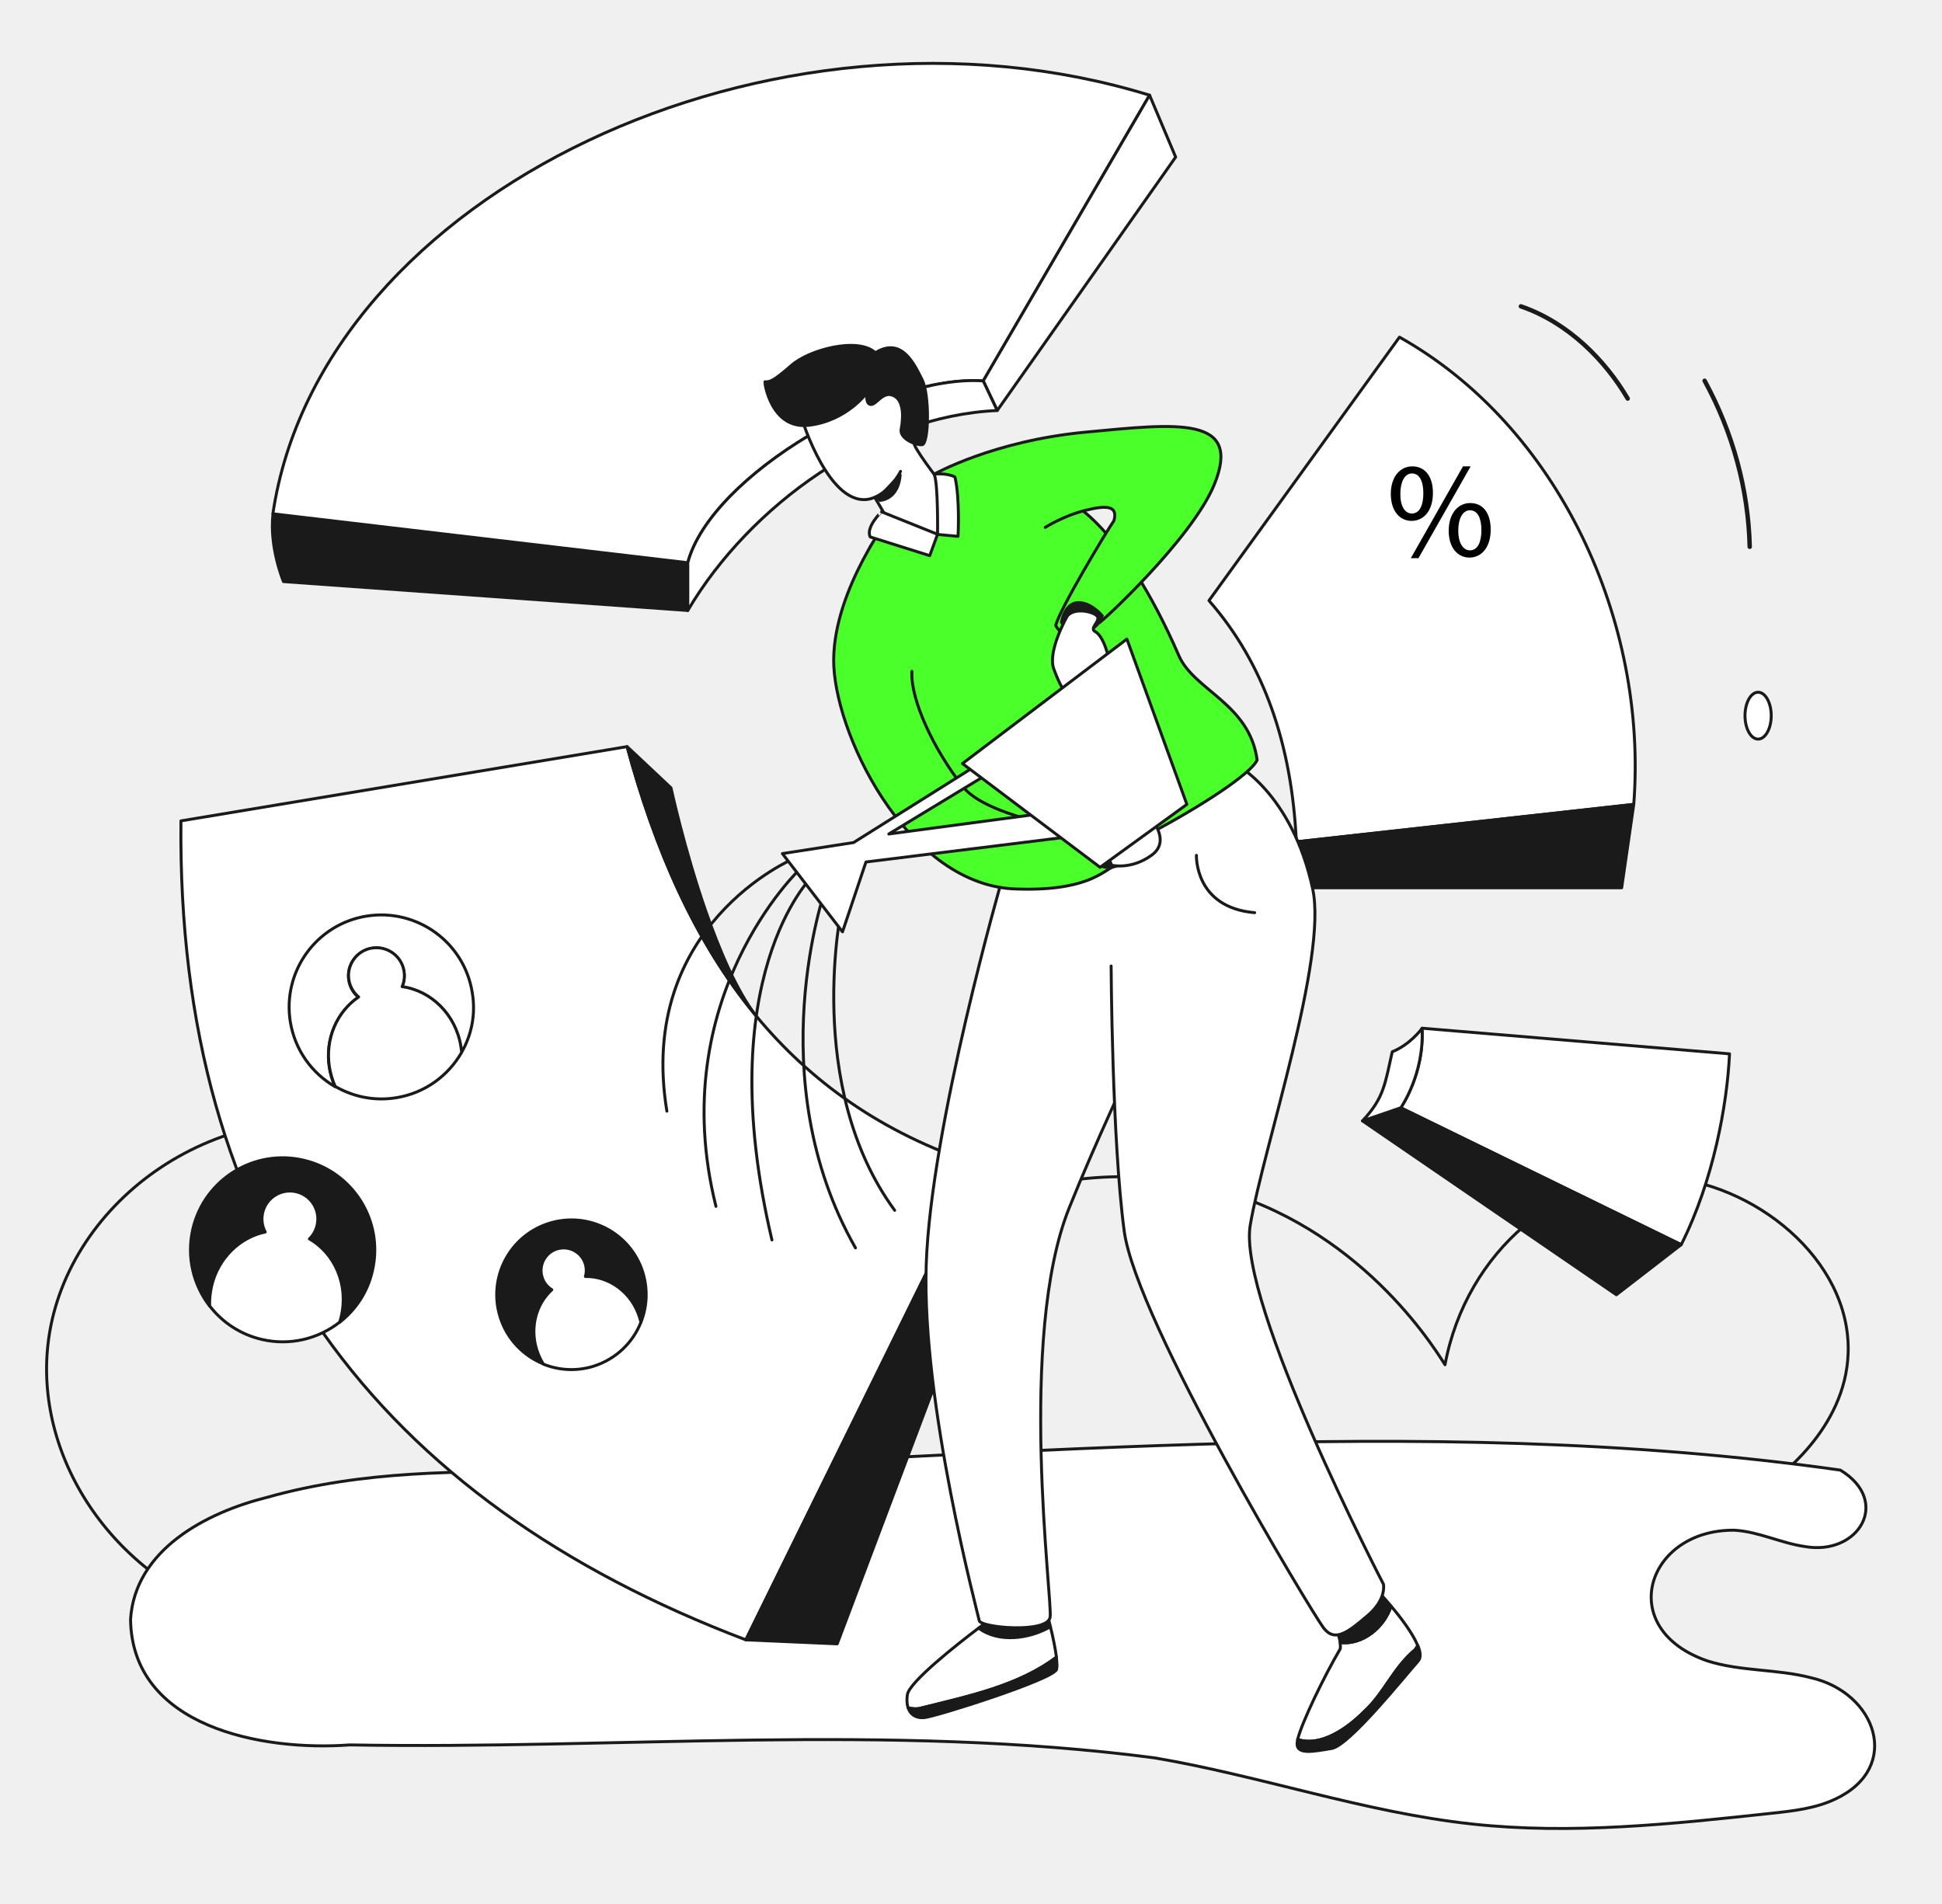
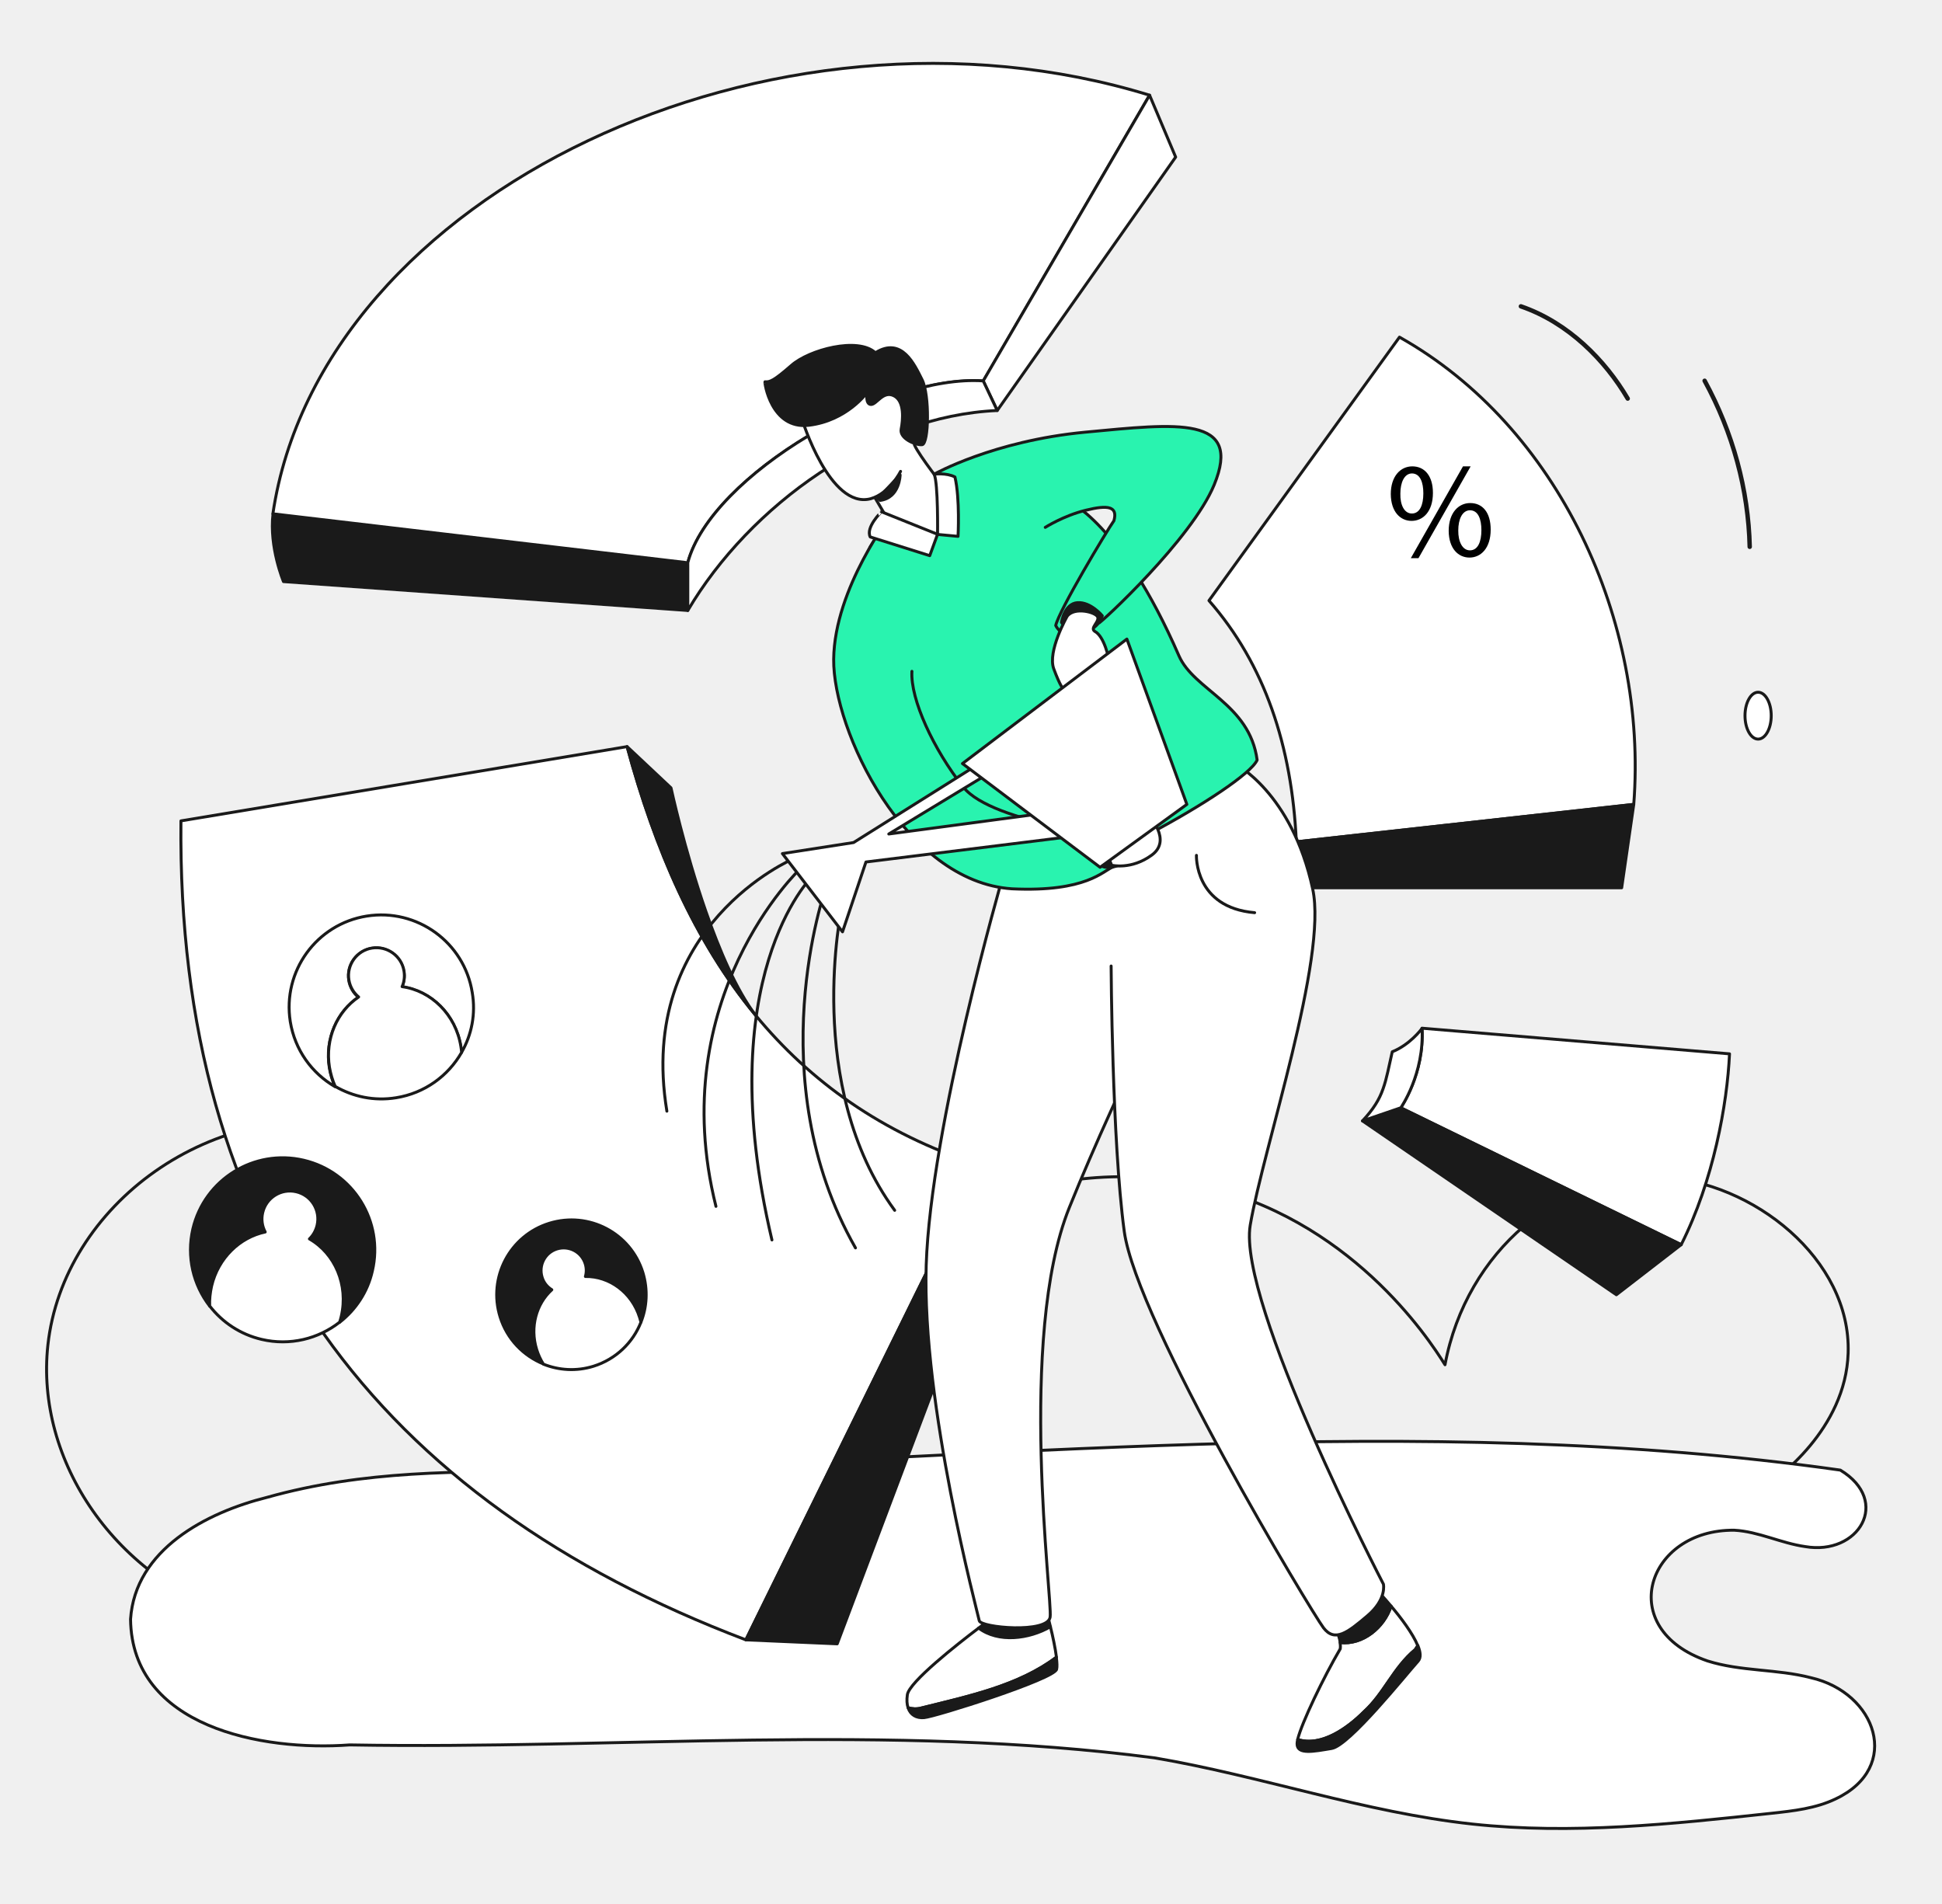
<svg xmlns="http://www.w3.org/2000/svg" version="1.1" id="Layer_1" x="0px" y="0px" viewBox="0 0 1318 1292" style="enable-background:new 0 0 1318 1292;" xml:space="preserve">
  <style type="text/css">
	.st0{fill:none;stroke:#1A1A1A;stroke-width:2;stroke-linecap:round;stroke-linejoin:round;stroke-miterlimit:10;}
	.st1{fill:#FFFFFF;stroke:#1A1A1A;stroke-width:2;stroke-linecap:round;stroke-linejoin:round;stroke-miterlimit:10;}
	.st2{fill:#1A1A1A;stroke:#1A1A1A;stroke-width:2;stroke-linecap:round;stroke-linejoin:round;stroke-miterlimit:10;}
	.st3{fill:none;stroke:#1A1A1A;stroke-width:3;stroke-linecap:round;stroke-linejoin:round;stroke-miterlimit:10;}
- 	.st4{fill:#4BFF2A;stroke:#1A1A1A;stroke-width:2;stroke-linecap:round;stroke-linejoin:round;stroke-miterlimit:10;}
+ 	.st4{fill:#29F3AF;stroke:#1A1A1A;stroke-width:2;stroke-linecap:round;stroke-linejoin:round;stroke-miterlimit:10;}
</style>
  <g>
    <path class="st0" d="M165.3,1098.7c-87-26-141.4-107.5-132.8-185.9C42.8,818.5,143,742.2,253,764.2c92.1,54,184.2,108,276.2,162   c67.4-96.6,180.1-144.7,284.2-122.1c102.3,22.2,155.9,103.8,167.3,122.1c14.5-77.7,79.6-130.5,146.1-127.4   c62.9,2.9,129.6,55.8,127.5,119.5c-1.7,52-48.4,85.2-55.8,90.3C854.1,1038.6,509.7,1068.6,165.3,1098.7z" />
    <path class="st1" d="M181.2,1016.2c-41.3,10.3-89.5,35.5-92.6,82.7c0.9,73.2,89.3,89.7,148.7,85.3c181.8,3.2,365.7-14.9,546.3,8.8   c72.4,12.3,142.6,37,215.6,44.9c67.5,7.3,135.6,0,203.1-7.3c14.9-1.6,30.1-3.3,43.6-9.8c45.2-21.4,27.6-72.1-16.9-82.2   c-23-6-47.6-4.2-70.2-11.4c-63.4-21.8-41.2-89.4,18.3-88.7c16.4,0.9,31.7,8.8,48,11.1c36.3,6.3,58.7-30.8,23.9-51.9   c-286.8-40.6-581.8-6.5-870.5,0.9C311.1,998.7,247.1,997.7,181.2,1016.2z" />
    <g>
      <path class="st2" d="M466.8,381.8v32.5l-274.4-19.6c0,0-9.8-23.3-7.1-46L466.8,381.8z" />
      <path class="st1" d="M780.2,64.6l-112.9,194c-66.1-4.7-184.6,63.7-200.5,123.3l-281.6-33.2C217.5,130.5,525.2-13.8,780.2,64.6z" />
      <polygon class="st1" points="797.9,106.6 676.8,278.6 667.3,258.5 780.2,64.6   " />
      <path class="st1" d="M676.8,278.6c-83.8,3.7-167.9,64.3-210,135.7v-32.5c15.9-59.6,134.4-128,200.5-123.3L676.8,278.6z" />
    </g>
    <g>
      <path class="st1" d="M664.7,790.7l-158.5,322.2c-249.7-94.8-386.3-273.6-383.4-555.8l302.8-50.4c18.8,69.5,45.8,132.1,87.2,182.3    c37,44.9,85.6,80,150.3,101.2C663.6,790.4,664.1,790.6,664.7,790.7z" />
      <polygon class="st2" points="685,805.5 568.2,1115.6 506.2,1112.9 664.7,790.7   " />
      <path class="st2" d="M512.8,689c-41.4-50.2-68.3-112.8-87.2-182.3l29.8,28c0,0,8.9,41.5,23.6,83.7C488.3,645,499.8,672,512.8,689z    " />
    </g>
    <g>
      <path class="st1" d="M1108.8,545.9l-229,25.4c-3-65-21.4-120.4-59.3-163.7l129.3-178.8C1057.8,289.5,1118.4,421.4,1108.8,545.9z" />
      <polygon class="st2" points="1108.8,545.9 1100.6,602.5 879.8,602.5 879.8,571.3   " />
    </g>
    <path class="st1" d="M1173.8,715.2c-1.6,34.3-10.9,86-32.8,129.5l-190.4-92.9c0,0,16.2-23,14.5-54L1173.8,715.2z" />
    <polygon class="st2" points="1141,844.7 1097,878.7 924.7,760.7 950.7,751.8  " />
    <path class="st1" d="M950.7,751.8l-26,8.9c7.5-8,11.4-14.5,13.9-21.6c2.6-7.2,3.9-14.9,6.3-25.3c11.8-4.7,19.8-15.2,20.2-15.9l0,0   C966.8,728.8,950.7,751.8,950.7,751.8z" />
    <g>
      <path class="st1" d="M313.2,714.3c-0.1-1.3-0.3-2.7-0.5-4c-3.5-21.8-20.2-37.9-39.9-40.5c1.4-3.2,1.9-6.8,1.3-10.5    c-1.7-10.3-11.4-17.4-21.7-15.7c-10.3,1.6-17.4,11.4-15.7,21.7c0.8,4.7,3.2,8.7,6.6,11.5c-14.5,9.8-22.9,28.3-19.8,47.7    c0.7,4.6,2.1,9,3.9,13c-15.7-9.1-27.3-24.9-30.4-44.2c-5.4-34.1,17.8-66.2,51.9-71.6c34.1-5.4,66.2,17.8,71.6,51.9    C323,688.1,320.1,702.4,313.2,714.3z" />
      <path class="st1" d="M312.8,710.2c0.2,1.3,0.4,2.7,0.5,4c-9.1,15.9-25,27.7-44.5,30.8c-14.8,2.4-29.2-0.7-41.3-7.7    c-1.8-4-3.1-8.4-3.9-13c-3.1-19.4,5.2-37.8,19.8-47.7c-3.4-2.8-5.8-6.8-6.6-11.5c-1.7-10.3,5.4-20.1,15.7-21.7    c10.3-1.6,20.1,5.4,21.7,15.7c0.6,3.7,0.1,7.3-1.3,10.5C292.6,672.3,309.3,688.5,312.8,710.2z" />
    </g>
    <g>
      <path class="st2" d="M230.5,897.4c0.4-1.3,0.8-2.6,1.1-3.9c5-21.5-4.3-42.7-21.6-52.6c2.5-2.4,4.4-5.6,5.2-9.2    c2.4-10.2-3.9-20.4-14.1-22.8c-10.2-2.4-20.4,3.9-22.8,14.1c-1.1,4.6-0.4,9.3,1.7,13.2c-17.2,3.6-31.9,17.5-36.4,36.7    c-1.1,4.5-1.5,9.1-1.3,13.5c-11.1-14.4-15.8-33.4-11.4-52.4c7.9-33.6,41.6-54.5,75.2-46.6c33.6,7.9,54.5,41.5,46.6,75.2    C249.5,876.8,241.4,888.9,230.5,897.4z" />
      <path class="st1" d="M231.6,893.4c-0.3,1.3-0.7,2.6-1.1,3.9c-14.4,11.3-33.7,16.2-52.9,11.7c-14.6-3.4-26.8-11.7-35.3-22.7    c-0.2-4.4,0.3-8.9,1.3-13.5c4.5-19.1,19.2-33.1,36.4-36.7c-2.1-3.9-2.8-8.5-1.7-13.2c2.4-10.2,12.6-16.5,22.8-14.1    c10.2,2.4,16.5,12.6,14.1,22.8c-0.9,3.7-2.7,6.8-5.2,9.2C227.3,850.7,236.6,872,231.6,893.4z" />
    </g>
    <g>
      <path class="st2" d="M435,897.3c-0.2-1.1-0.5-2.1-0.9-3.2c-5.3-17.1-20.6-28.1-36.7-27.9c0.8-2.7,0.8-5.7-0.1-8.6    c-2.5-8.1-11.1-12.6-19.2-10.1c-8.1,2.5-12.6,11.1-10.1,19.2c1.1,3.7,3.6,6.6,6.6,8.5c-10.5,9.6-15.1,25.3-10.3,40.5    c1.1,3.6,2.7,7,4.6,10c-13.6-5.5-24.8-16.8-29.5-32c-8.3-26.7,6.6-55.2,33.4-63.5c26.8-8.3,55.2,6.6,63.5,33.4    C439.8,875.2,439.1,887,435,897.3z" />
      <path class="st1" d="M434.1,894.1c0.3,1.1,0.6,2.1,0.9,3.2c-5.4,13.8-16.9,25.1-32.2,29.9c-11.6,3.6-23.5,2.8-34-1.4    c-1.9-3-3.5-6.4-4.6-10c-4.7-15.2-0.2-31,10.3-40.5c-3.1-1.9-5.5-4.8-6.6-8.5c-2.5-8.1,2-16.7,10.1-19.2c8.1-2.5,16.7,2,19.2,10.1    c0.9,2.9,0.9,5.9,0.1,8.6C413.5,866,428.8,877.1,434.1,894.1z" />
    </g>
    <path class="st3" d="M1032.2,207.9c32.3,11.1,57.3,36.7,72.5,62.6" />
    <path class="st3" d="M1156.9,258.4c19.2,35.2,29.7,73.9,30.6,112.7" />
    <ellipse class="st1" cx="1193.2" cy="485.7" rx="8.9" ry="15.9" />
    <g>
      <path class="st2" d="M712.9,1104c-1.4-6.1-2.7-10.8-2.7-10.8l-39.5,6.8c0,0-2.5,1.9-6.5,4.9C677.5,1115,698.5,1112.4,712.9,1104z" />
      <path class="st1" d="M625.1,1159.2c32.6-8.1,66.3-15.2,91.9-34.5c-0.8-6.2-2.5-14.3-4.1-20.7c-14.5,8.4-35.4,11-48.7,0.9    c-14.3,10.8-47.3,36.7-48.4,45.3c-0.5,3.5-0.3,6.4,0.5,8.8C619.1,1159.8,622.1,1160,625.1,1159.2z" />
      <path class="st2" d="M625.1,1159.2c-3,0.8-6,0.6-8.8-0.2c1.6,4.9,5.7,7.1,10.8,6.7c7.7-0.6,88.2-26.1,90-32.8    c0.4-1.6,0.3-4.5-0.2-8.2C691.4,1144,657.7,1151.1,625.1,1159.2z" />
      <path class="st1" d="M925.7,1161.7c13.7-12.4,19.9-29.8,34.8-42.2c0.6-0.9,1.2-1.8,1.7-2.7c-3.4-8.3-11.5-19-18.1-26.8    c-4.7,14.6-19.3,26.5-34.6,24.7c0.2,1.4,0.3,2.9,0.1,4.3c-11.2,19.1-26.2,50.2-28.9,61.5C896.8,1185.7,914.7,1172.7,925.7,1161.7z    " />
      <path class="st2" d="M960.5,1119.5c-14.9,12.4-21.1,29.8-34.8,42.2c-11,11-28.9,24-45,18.9c-0.3,1.2-0.4,2.2-0.4,2.9    c0,7.5,11.5,5.1,23.5,3.1c12-2,50-49.6,58.7-59.3c2-2.3,1.6-6-0.2-10.5C961.7,1117.7,961.1,1118.6,960.5,1119.5z" />
      <path class="st2" d="M944.1,1090c-5.2-6.2-9.3-10.5-9.3-10.5l-29.7,23.4c0,0,3.6,5.4,4.5,11.9    C924.7,1116.5,939.4,1104.6,944.1,1090z" />
      <path class="st1" d="M680.5,595.2c0,0-48.9,169-51.9,263.4c-3,94.4,35.1,236.6,36,241.3s46.3,8.9,48.1-2.4    c1.8-11.2-22.4-190,13-277.9s85-181.7,86.2-191.2s-43.1-79.7-43.1-79.7L680.5,595.2z" />
      <path class="st1" d="M754.1,655.6c0,0,0.6,118.6,8.9,180s127.5,259,135.2,269.1s16.5,3.2,29.8-8.1c13.3-11.2,10.9-21.5,10.9-21.5    S839.7,884,848.5,831.5c8.9-52.5,52.6-181.2,42.4-228.2c-14.2-65.8-53-85.1-53-85.1l-99.2,27.7" />
      <path class="st4" d="M724.2,339.6c0,0,36.4,14.6,75.9,105.4c10.2,23.5,48,32.6,53.1,70.8c-8.4,18.6-132.4,86.9-159.4,82    c-49.1-55.3-106.1-135.5-106.2-178.3s2.9-48.2,2.9-48.2s23.4-39.1,51.7-49.7C670.6,311,724.2,339.6,724.2,339.6z" />
      <path class="st4" d="M605.3,348.7c0,0-39,50.3-39.5,98.7s48.4,151,121,155.8c50.8,2.4,62-12.4,68.5-14.8    c1.2-17.1,9.4-20.1,9.4-20.1s-90.9-8.9-111-34.2c-20.1-25.4-35.9-59.5-34.8-78.5" />
      <path class="st2" d="M743,568.6c0,0-5.1,23,12.2,19.8s11.5-20.9,5-22.1C753.8,565.1,743,568.6,743,568.6z" />
      <path class="st1" d="M754.5,587.2c0,0,13.3,3.3,27.2-6.9c13.9-10.2-2-26.6-2-26.6s-12.6,16.4-22.6,17.5S754.5,587.2,754.5,587.2z" />
      <path class="st1" d="M611.2,319.9c0,0-7.4,15-20.4,18.6c-27.7,7.1-46.5-54-46.5-54l51.5-33.9c0,0,23.3,17.7,24.8,18.6    c1.5,0.9,0,27.4,0,32.7c3.2,7.4,20.7,29.5,20.7,29.5l-5,31.3l-33.1-9.1l-9.3-15.7" />
      <path class="st2" d="M610.9,322.3c0,0-0.2,15.6-13.6,17.3c-1.4-1.5-1.4-1.5-1.4-1.5L610.9,322.3z" />
      <path class="st2" d="M519.2,259.1c-0.6-0.1,4,32.6,29.8,29.5c25.8-3.1,39.4-22.1,39.4-22.1s-1.2,7.9,2.7,8    c3.9,0.1,8.2-9.6,15.6-5.9s6.1,16.5,4.9,22.7c-1.2,6.2,9.6,10.9,14.2,10.5c4.6-0.4,5.2-33.8,0-44.1c-5.2-10.3-13.7-29.5-31.7-18.3    c-11.8-10.9-44.9-2.1-57,8.6C525.1,258.5,522.4,259.4,519.2,259.1z" />
      <path class="st4" d="M634,321.8c0,0,40.1-22.6,102.5-28.5s107-11.5,87.5,35.8c-15.1,36.6-77.2,94.1-78.7,94.1    c-7.8,9-23.8,11.4-28.8,1.3c2.1-10,34.8-64.5,39.5-71.1c2.7-9.7-3.8-10.9-19.2-7.1c-15,3.7-27.4,11.6-27.4,11.6" />
      <path class="st2" d="M720.4,422.4c0,0,1.9-12.8,10.9-13.4s16.8,8.9,16.8,8.9s-1,4.9-8.1,6.3C733,425.7,721.2,424.9,720.4,422.4z" />
      <path class="st1" d="M590.6,364.4l40.4,12.7l5.3-14.5l-38.1-15.3C598.3,347.3,587.3,357.8,590.6,364.4z" />
      <path class="st1" d="M634,321.8c0,0,8.3-1.1,14.1,1.9c3.5,14.8,2.1,40.3,2.1,40.3l-13.9-1.3C636.3,362.7,636.8,328.2,634,321.8z" />
      <path class="st1" d="M724.3,418.2c0,0-13.6,23.8-9.1,35.8c4.4,11.9,6.4,13.5,6.4,13.5l31-19.9c0,0-2.9-15.7-9.7-19.2    c-3.2-2.3,3.2-6.3,2.1-9.6C743.8,415.4,729.2,411.7,724.3,418.2z" />
      <g>
        <g>
          <path class="st0" d="M571.3,615.6c0,0-26.1,121.3,35.9,205.8" />
          <path class="st0" d="M560.2,603.4c0,0-45.2,128.3,20.4,243.5" />
          <path class="st0" d="M550.9,595.2c0,0-69.1,67.8-27,246.3" />
          <path class="st0" d="M543,589.7c0,0-92.5,87.4-57.1,229" />
          <path class="st0" d="M538.5,582.8c0,0-106.7,45.1-85.9,171.3" />
        </g>
        <polygon class="st1" points="664.7,518.2 579.3,571.8 531,579.3 571.8,632.4 587.7,585 726.3,567.8 717.2,557.6 711,551.6      603.2,566 671.8,524.4    " />
        <g>
          <polygon class="st1" points="653.2,518.2 764.8,433.7 805.5,545.9 746.6,588.6     " />
        </g>
      </g>
    </g>
    <path class="st1" d="M812,580.5c0,0-1.4,35.4,39.5,38.9" />
    <g>
      <g>
        <path d="M972.5,334.5c0,12.7-6.7,19-14.5,19c-7.5,0-14-6-14.1-18.2c0-12.1,6.6-18.8,14.6-18.8C966.9,316.5,972.5,323,972.5,334.5     z M950.4,335c-0.2,7.7,2.7,13.5,7.8,13.5c5.4,0,7.8-5.8,7.8-13.7c0-7.3-2.1-13.5-7.8-13.5C953.1,321.4,950.4,327.4,950.4,335z      M957.5,378.8l35.4-62.3h5.2l-35.4,62.3H957.5z M1011.7,359.4c0,12.7-6.7,19-14.4,19c-7.5,0-14-6-14.1-18.1     c0-12.2,6.6-18.9,14.6-18.9C1006.3,341.4,1011.7,347.9,1011.7,359.4z M989.7,360c-0.1,7.7,2.9,13.5,7.9,13.5     c5.4,0,7.8-5.8,7.8-13.7c0-7.3-2.1-13.5-7.8-13.5C992.4,346.4,989.7,352.4,989.7,360z" />
      </g>
    </g>
  </g>
</svg>
